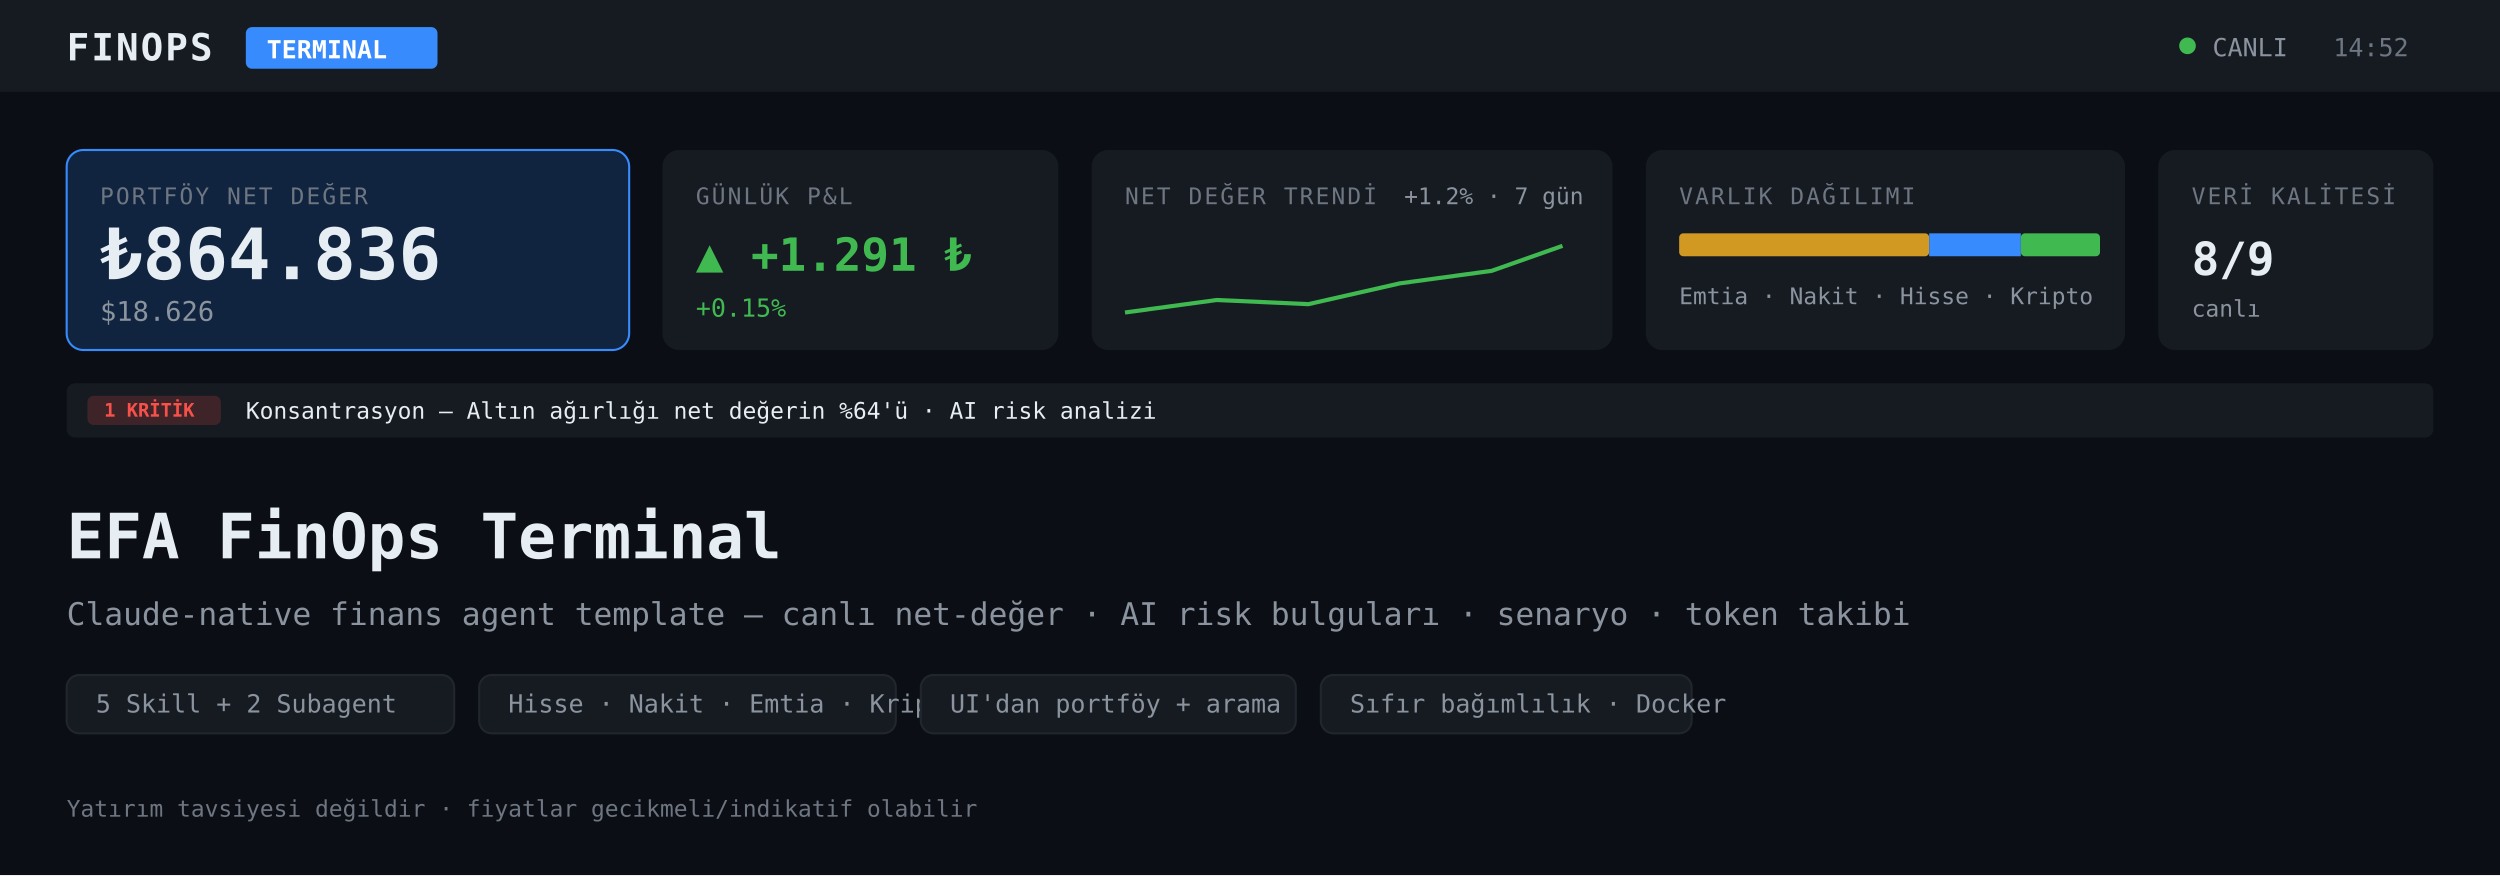
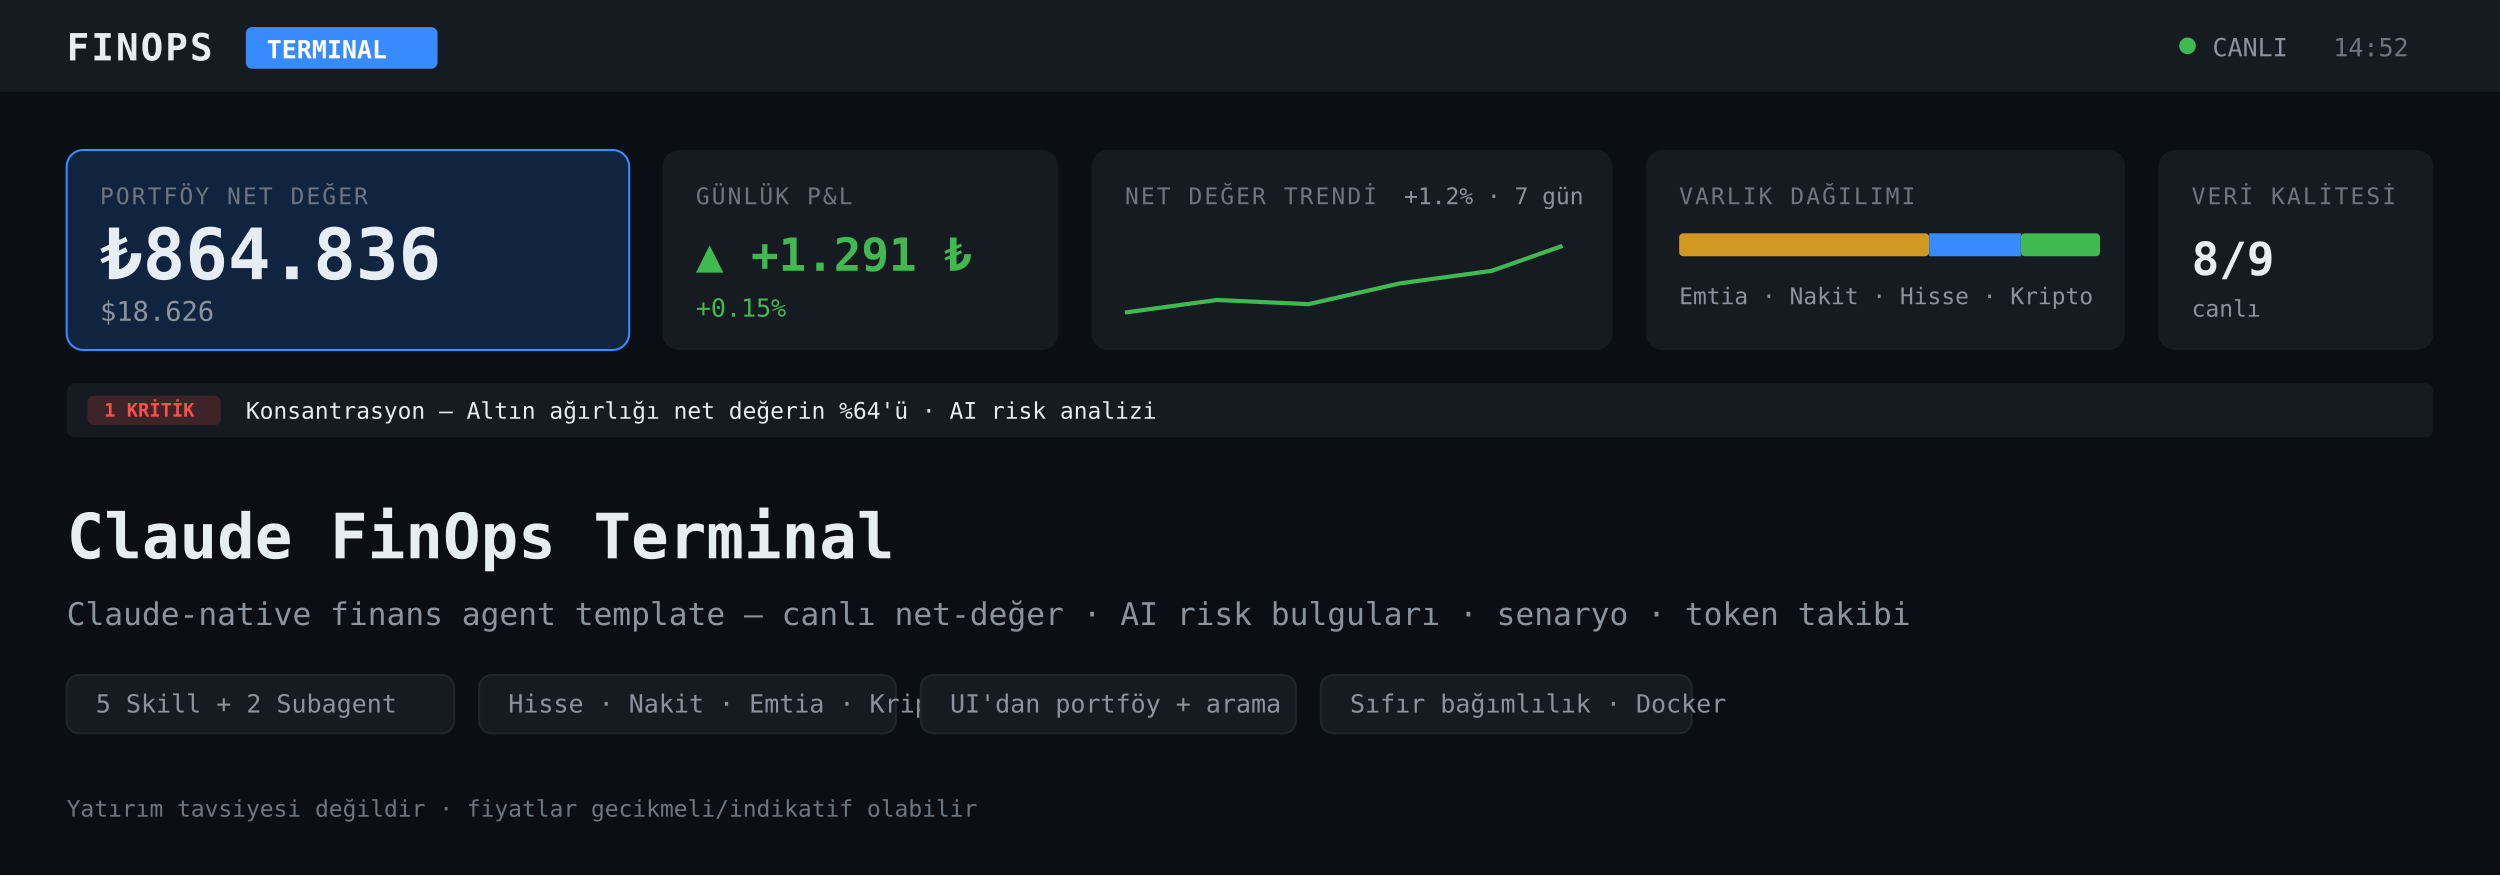
<svg xmlns="http://www.w3.org/2000/svg" width="1200" height="420" viewBox="0 0 1200 420" font-family="'JetBrains Mono','SF Mono',monospace">
  <rect width="1200" height="420" fill="#0b0e14" />
  <rect width="1200" height="44" fill="#161b22" />
  <text x="32" y="29" fill="#e6edf3" font-size="18" font-weight="700" letter-spacing="1">FINOPS</text>
  <rect x="118" y="13" width="92" height="20" rx="3" fill="#388bfd" />
  <text x="128" y="28" fill="#fff" font-size="12" font-weight="700">TERMINAL</text>
  <circle cx="1050" cy="22" r="4" fill="#3fb950" />
  <text x="1062" y="27" fill="#8b949e" font-size="12">CANLI</text>
  <text x="1120" y="27" fill="#6e7681" font-size="12">14:52</text>
  <g transform="translate(32,72)">
    <rect width="270" height="96" rx="8" fill="#10243f" stroke="#388bfd" stroke-width="1" />
    <text x="16" y="26" fill="#6e7681" font-size="11" letter-spacing="1">PORTFÖY NET DEĞER</text>
    <text x="16" y="62" fill="#e6edf3" font-size="34" font-weight="700">₺864.836</text>
    <text x="16" y="82" fill="#8b949e" font-size="13">$18.626</text>
  </g>
  <g transform="translate(318,72)">
    <rect width="190" height="96" rx="8" fill="#161b22" />
    <text x="16" y="26" fill="#6e7681" font-size="11" letter-spacing="1">GÜNLÜK P&amp;L</text>
    <text x="16" y="58" fill="#3fb950" font-size="22" font-weight="700">▲ +1.291 ₺</text>
    <text x="16" y="80" fill="#3fb950" font-size="12">+0.15%</text>
  </g>
  <g transform="translate(524,72)">
    <rect width="250" height="96" rx="8" fill="#161b22" />
    <text x="16" y="26" fill="#6e7681" font-size="11" letter-spacing="1">NET DEĞER TRENDİ</text>
    <polyline points="16,78 60,72 104,74 148,64 192,58 226,46" fill="none" stroke="#3fb950" stroke-width="2" />
    <text x="150" y="26" fill="#8b949e" font-size="11">+1.2% · 7 gün</text>
  </g>
  <g transform="translate(790,72)">
    <rect width="230" height="96" rx="8" fill="#161b22" />
    <text x="16" y="26" fill="#6e7681" font-size="11" letter-spacing="1">VARLIK DAĞILIMI</text>
    <rect x="16" y="40" width="120" height="11" rx="2" fill="#d29922" />
    <rect x="136" y="40" width="44" height="11" fill="#388bfd" />
    <rect x="180" y="40" width="38" height="11" rx="2" fill="#3fb950" />
    <text x="16" y="74" fill="#8b949e" font-size="11">Emtia · Nakit · Hisse · Kripto</text>
  </g>
  <g transform="translate(1036,72)">
    <rect width="132" height="96" rx="8" fill="#161b22" />
    <text x="16" y="26" fill="#6e7681" font-size="11" letter-spacing="1">VERİ KALİTESİ</text>
    <text x="16" y="60" fill="#e6edf3" font-size="22" font-weight="700">8/9</text>
    <text x="16" y="80" fill="#8b949e" font-size="11">canlı</text>
  </g>
  <g transform="translate(32,184)">
    <rect width="1136" height="26" rx="4" fill="#161b22" />
    <rect x="10" y="6" width="64" height="14" rx="3" fill="rgba(248,81,73,0.18)" />
    <text x="18" y="16" fill="#f85149" font-size="9" font-weight="700">1 KRİTİK</text>
    <text x="86" y="17" fill="#e6edf3" font-size="11">Konsantrasyon — Altın ağırlığı net değerin %64'ü · AI risk analizi</text>
  </g>
-   <text x="32" y="268" fill="#e6edf3" font-size="30" font-weight="700">EFA FinOps Terminal</text>
+   <text x="32" y="268" fill="#e6edf3" font-size="30" font-weight="700">Claude FinOps Terminal</text>
  <text x="32" y="300" fill="#8b949e" font-size="15">Claude-native finans agent template — canlı net-değer · AI risk bulguları · senaryo · token takibi</text>
  <g font-size="12" fill="#8b949e">
    <rect x="32" y="324" width="186" height="28" rx="6" fill="#161b22" stroke="#21262d" />
    <text x="46" y="342">5 Skill + 2 Subagent</text>
    <rect x="230" y="324" width="200" height="28" rx="6" fill="#161b22" stroke="#21262d" />
    <text x="244" y="342">Hisse · Nakit · Emtia · Kripto</text>
    <rect x="442" y="324" width="180" height="28" rx="6" fill="#161b22" stroke="#21262d" />
    <text x="456" y="342">UI'dan portföy + arama</text>
    <rect x="634" y="324" width="178" height="28" rx="6" fill="#161b22" stroke="#21262d" />
    <text x="648" y="342">Sıfır bağımlılık · Docker</text>
  </g>
  <text x="32" y="392" fill="#6e7681" font-size="11">Yatırım tavsiyesi değildir · fiyatlar gecikmeli/indikatif olabilir</text>
</svg>
